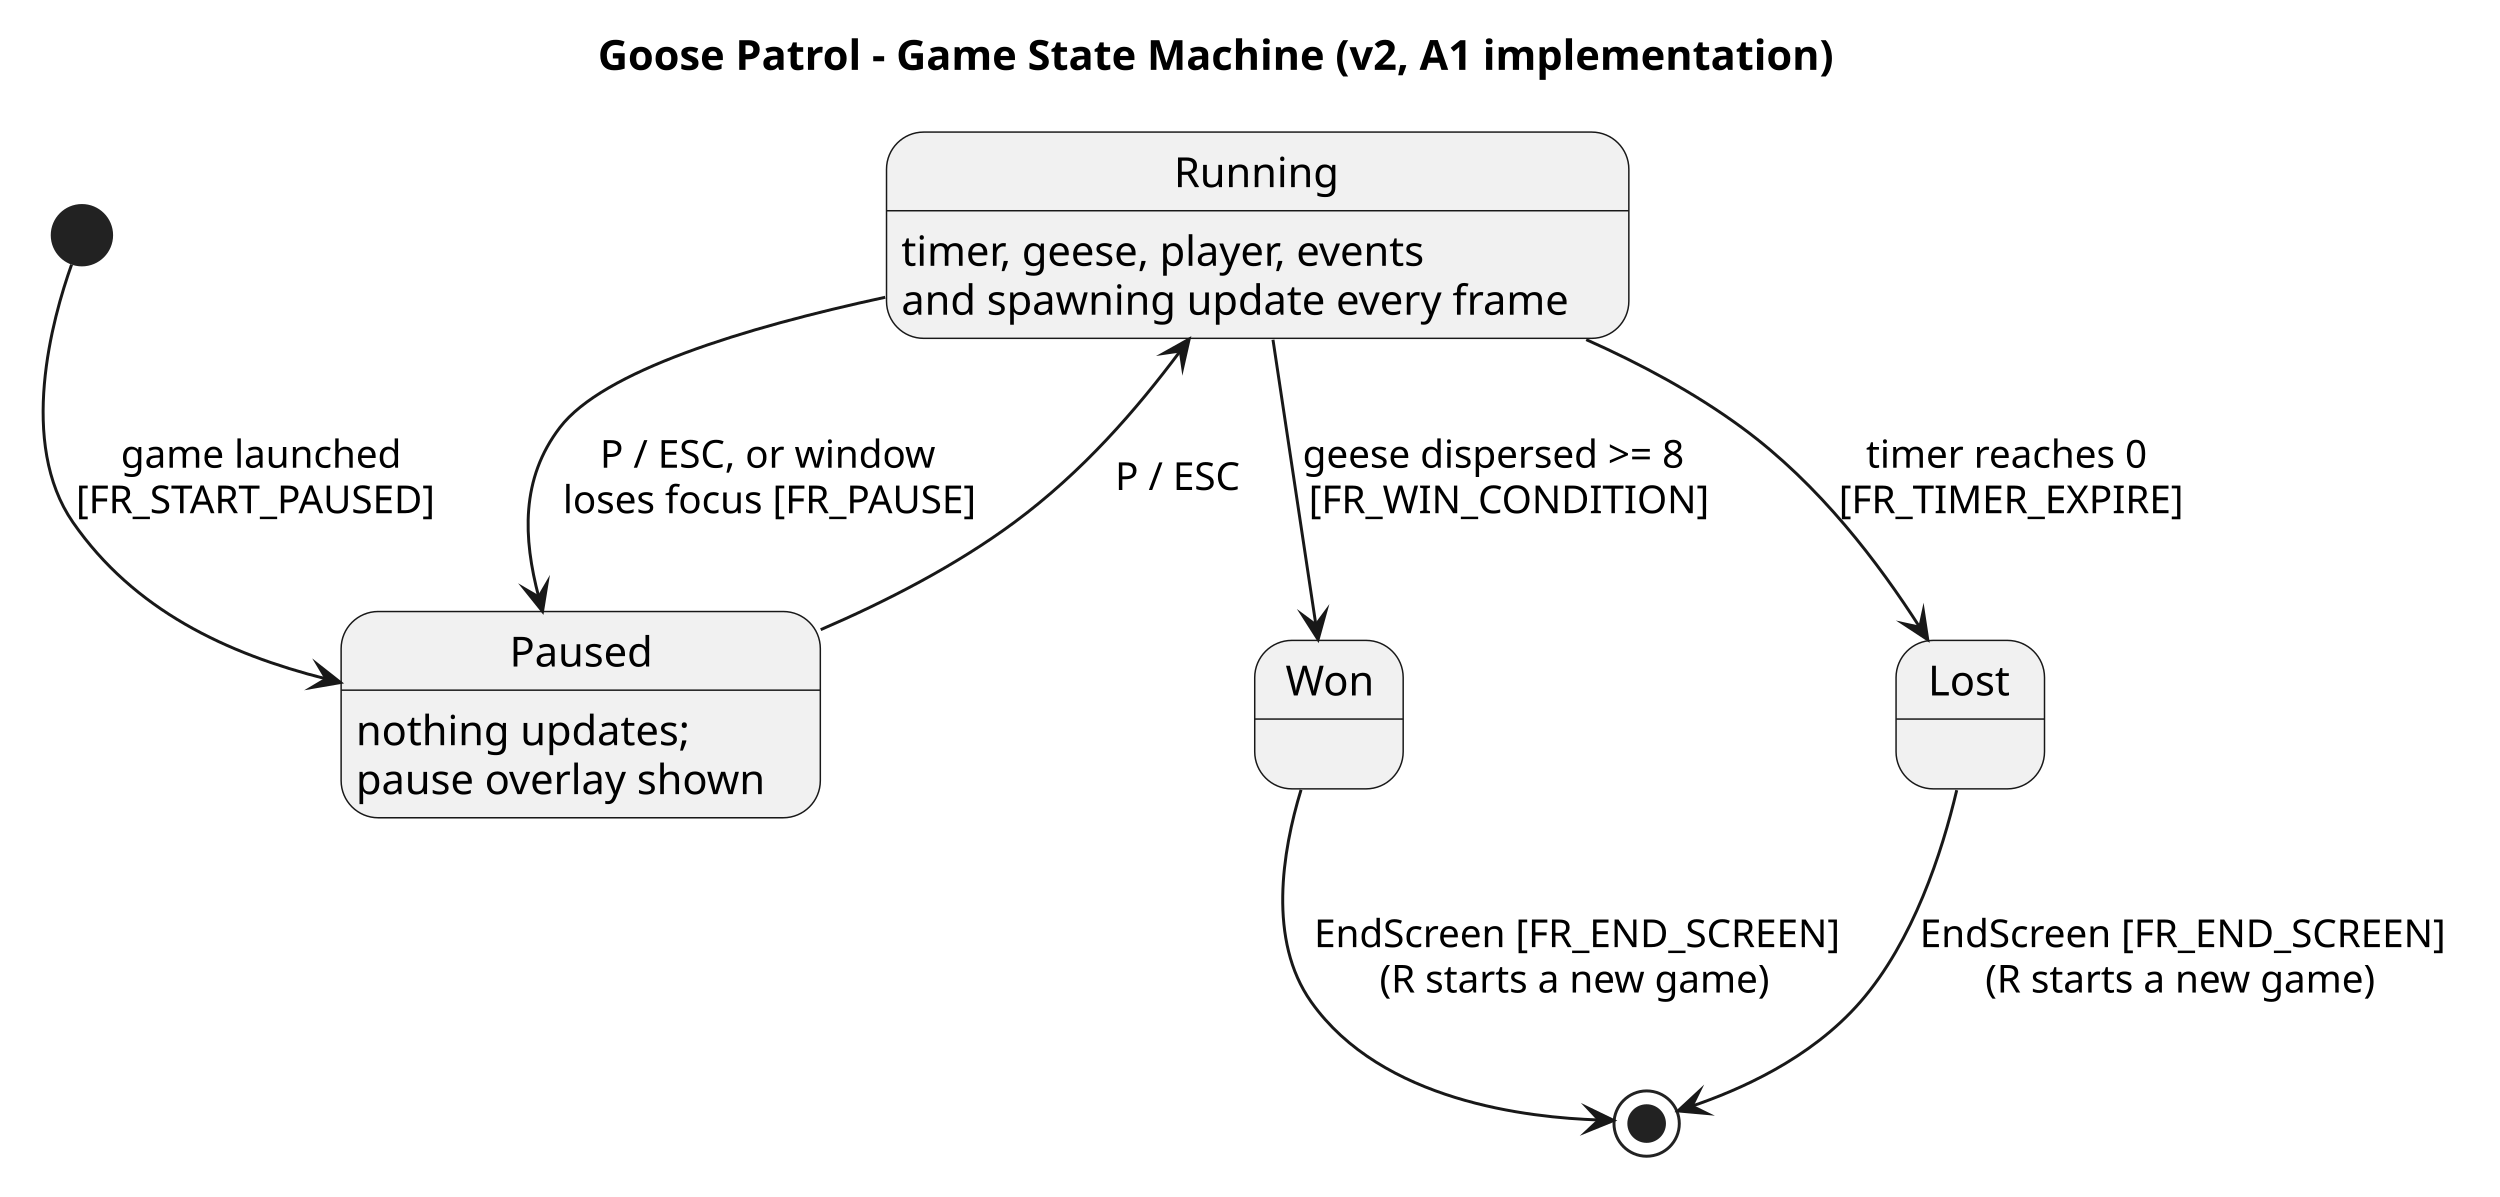
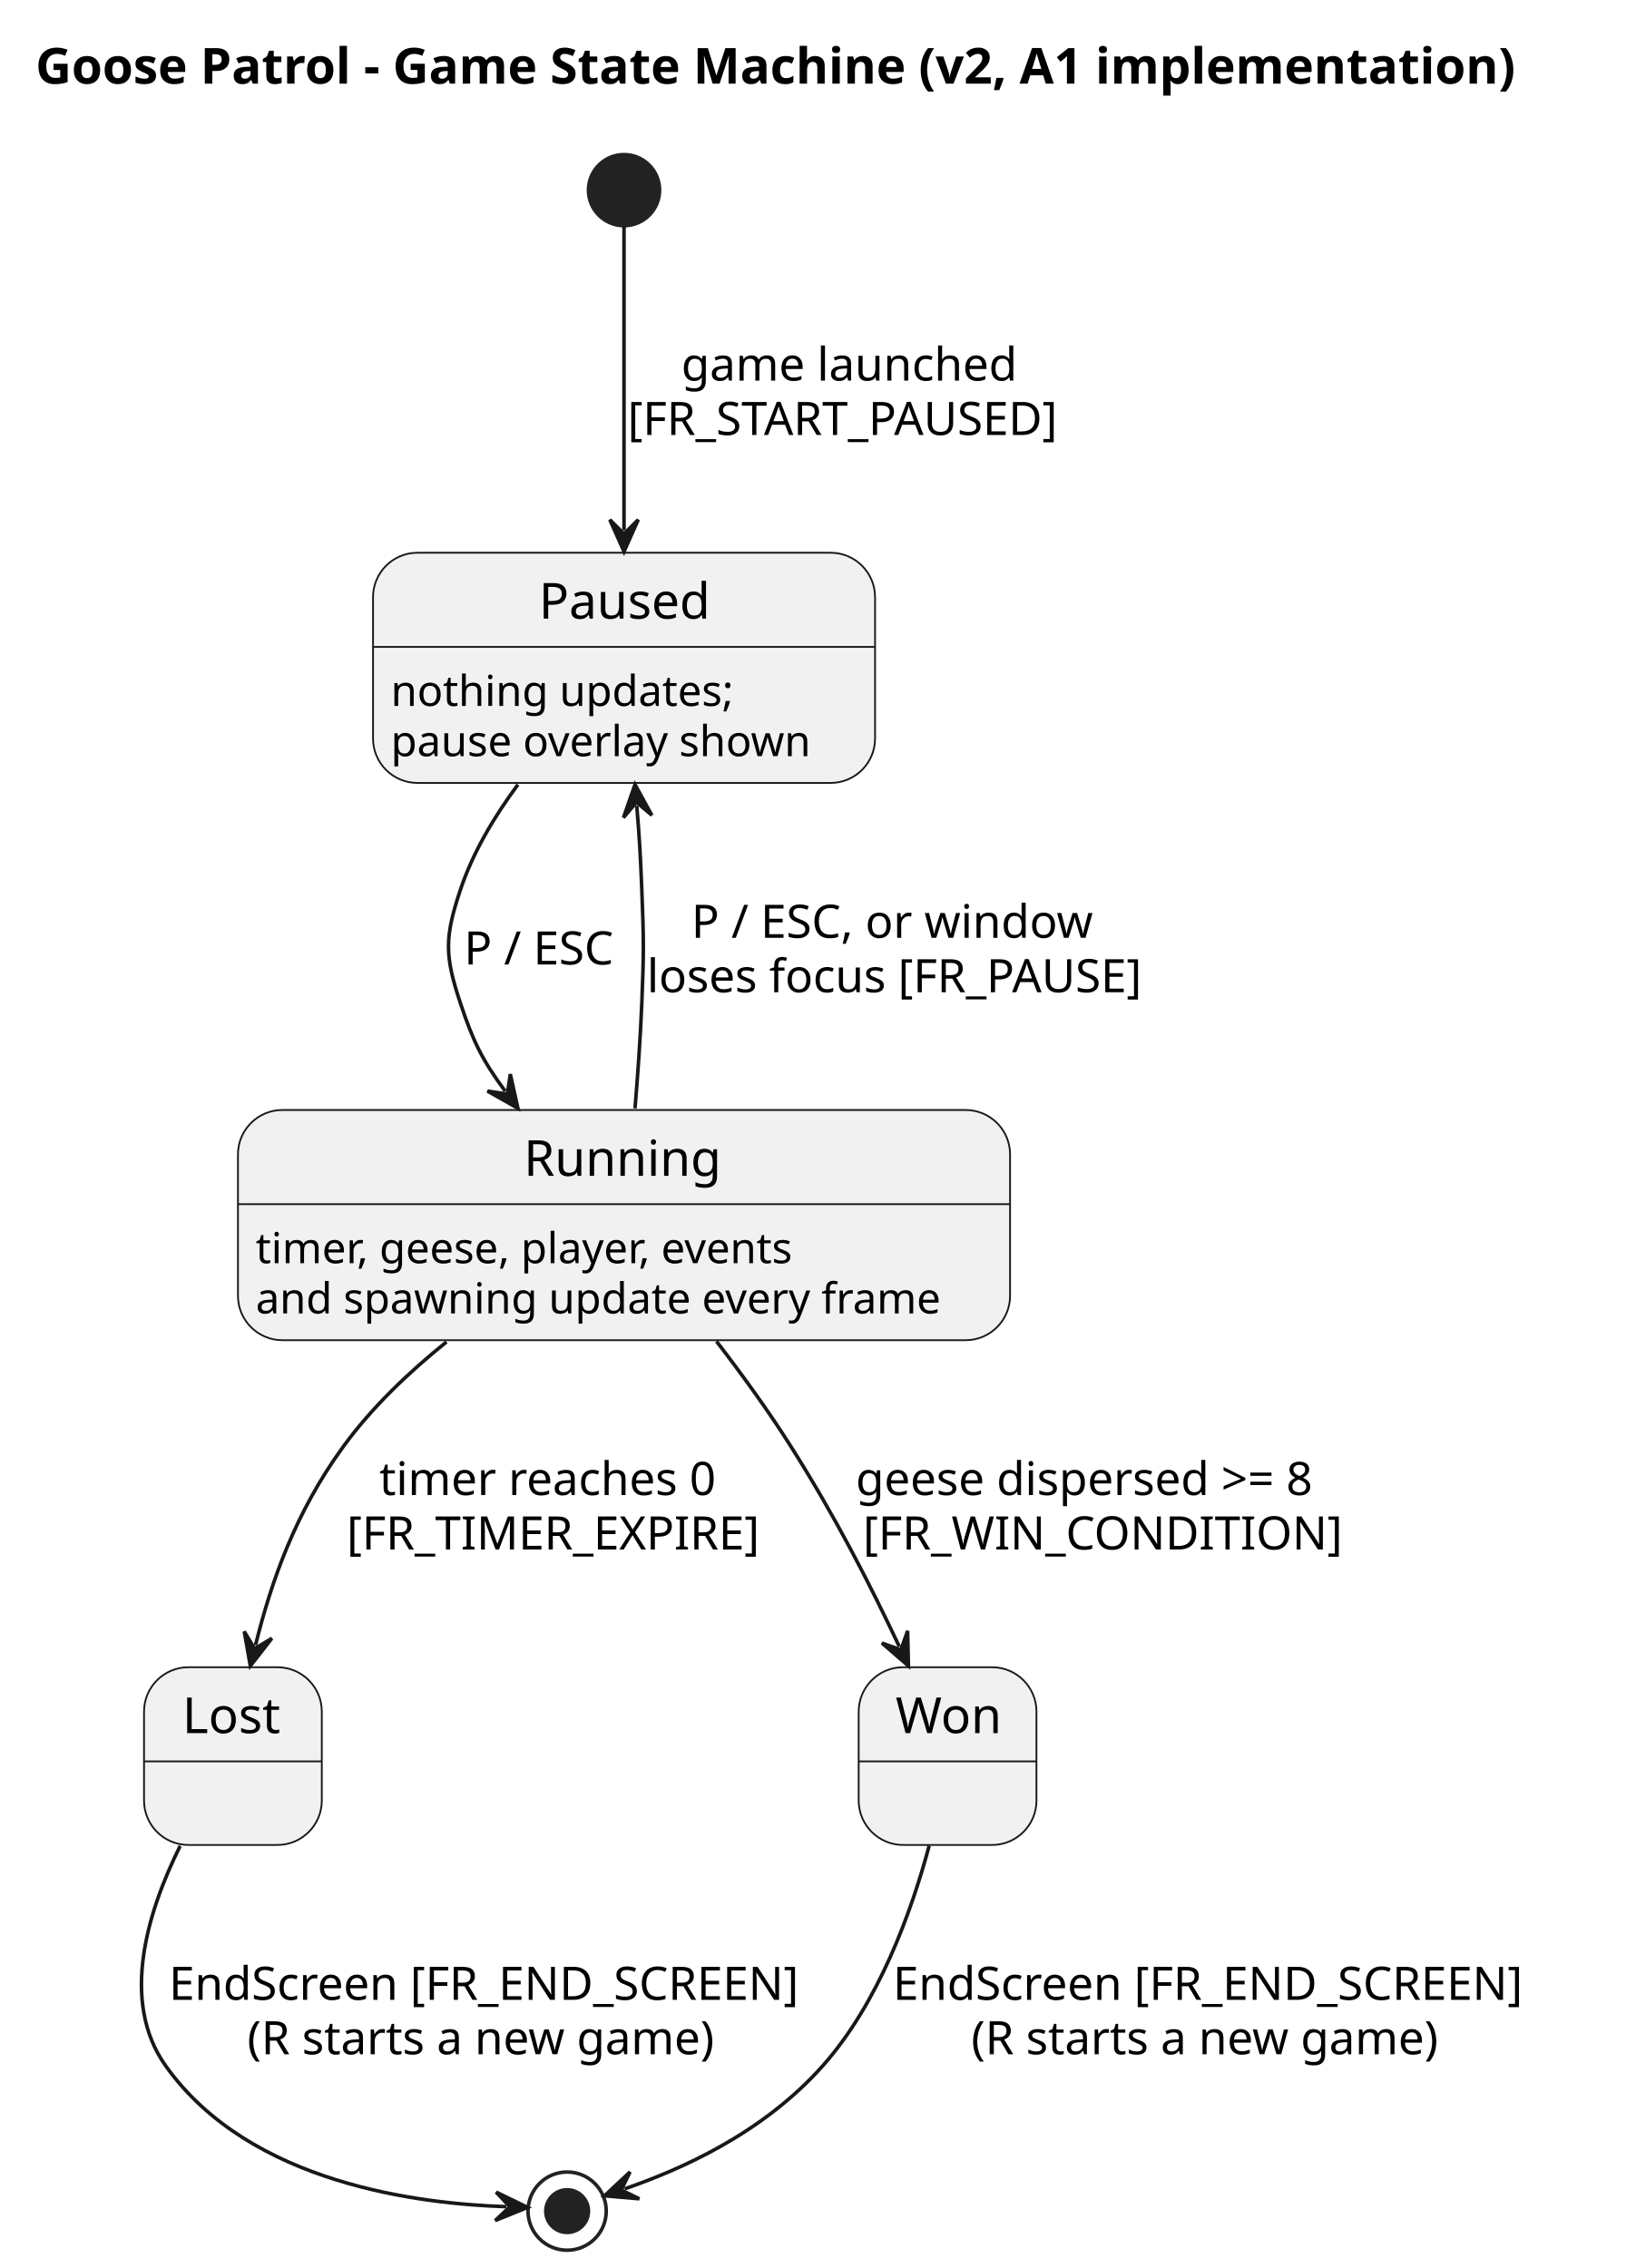
- <svg xmlns="http://www.w3.org/2000/svg" version="1.1" data-diagram-type="STATE" style="width:842px;height:403px;background:#FFFFFF;" width="842px" height="403px" viewBox="0 0 842 403" zoomAndPan="magnify" preserveAspectRatio="none" contentStyleType="text/css">
+ <svg xmlns="http://www.w3.org/2000/svg" contentStyleType="text/css" data-diagram-type="STATE" height="638px" preserveAspectRatio="none" style="width:460px;height:638px;background:#FFFFFF;" version="1.1" viewBox="0 0 460 638" width="460px" zoomAndPan="magnify">
  <defs />
-   <g font-family="sans-serif" lengthAdjust="spacing">
-     <g class="title" data-source-line="1">
-       <text x="201.369" y="23.535" fill="#000" font-size="14" textLength="432.729" font-weight="700">Goose Patrol - Game State Machine (v2, A1 implementation)</text>
+   <g>
+     <text fill="#000000" font-family="sans-serif" font-size="14" font-weight="bold" lengthAdjust="spacing" textLength="432.728" x="10" y="23.535">Goose Patrol - Game State Machine (v2, A1 implementation)</text>
+     <ellipse cx="175.506" cy="53.488" fill="#222222" rx="10" ry="10" style="stroke:#222222;stroke-width:1;" />
+     <g id="Paused">
+       <rect fill="#F1F1F1" height="64.754" rx="12.5" ry="12.5" style="stroke:#181818;stroke-width:0.5;" width="141.195" x="104.916" y="155.488" />
+       <line style="stroke:#181818;stroke-width:0.5;" x1="104.916" x2="246.112" y1="181.977" y2="181.977" />
+       <text fill="#000000" font-family="sans-serif" font-size="14" lengthAdjust="spacing" textLength="47.906" x="151.561" y="174.023">Paused</text>
+       <text fill="#000000" font-family="sans-serif" font-size="12" lengthAdjust="spacing" textLength="99.217" x="109.916" y="198.578">nothing updates;</text>
+       <text fill="#000000" font-family="sans-serif" font-size="12" lengthAdjust="spacing" textLength="121.195" x="109.916" y="212.711">pause overlay shown</text>
    </g>
-     <g class="entity" data-qualified-name="Running" id="ent0001" data-source-line="7">
-       <rect x="298.58" y="44.488" width="250.016" height="69.465" fill="#F1F1F1" style="stroke:#181818;stroke-width:0.5;" rx="12.5" ry="12.5" />
-       <line x1="298.58" y1="70.977" x2="548.596" y2="70.977" style="stroke:#181818;stroke-width:0.5;" />
-       <text x="395.396" y="63.023" fill="#000" font-size="14" textLength="56.383">Running</text>
-       <text x="303.58" y="89.512" fill="#000" font-size="14" textLength="187.065">timer, geese, player, events</text>
-       <text x="303.58" y="106" fill="#000" font-size="14" textLength="230.016">and spawning update every frame</text>
+     <g id="Running">
+       <rect fill="#F1F1F1" height="64.754" rx="12.5" ry="12.5" style="stroke:#181818;stroke-width:0.5;" width="217.156" x="66.926" y="312.248" />
+       <line style="stroke:#181818;stroke-width:0.5;" x1="66.926" x2="284.082" y1="338.737" y2="338.737" />
+       <text fill="#000000" font-family="sans-serif" font-size="14" lengthAdjust="spacing" textLength="56.383" x="147.313" y="330.783">Running</text>
+       <text fill="#000000" font-family="sans-serif" font-size="12" lengthAdjust="spacing" textLength="160.342" x="71.926" y="355.338">timer, geese, player, events</text>
+       <text fill="#000000" font-family="sans-serif" font-size="12" lengthAdjust="spacing" textLength="197.156" x="71.926" y="369.471">and spawning update every frame</text>
    </g>
-     <g class="entity" data-qualified-name="Paused" id="ent0002" data-source-line="8">
-       <rect x="114.89" y="205.958" width="161.395" height="69.465" fill="#F1F1F1" style="stroke:#181818;stroke-width:0.5;" rx="12.5" ry="12.5" />
-       <line x1="114.89" y1="232.447" x2="276.285" y2="232.447" style="stroke:#181818;stroke-width:0.5;" />
-       <text x="171.634" y="224.493" fill="#000" font-size="14" textLength="47.906">Paused</text>
-       <text x="119.89" y="250.982" fill="#000" font-size="14" textLength="115.753">nothing updates;</text>
-       <text x="119.89" y="267.47" fill="#000" font-size="14" textLength="141.395">pause overlay shown</text>
+     <g id="Lost">
+       <rect fill="#F1F1F1" height="50" rx="12.5" ry="12.5" style="stroke:#181818;stroke-width:0.5;" width="50" x="40.506" y="468.998" />
+       <line style="stroke:#181818;stroke-width:0.5;" x1="40.506" x2="90.506" y1="495.487" y2="495.487" />
+       <text fill="#000000" font-family="sans-serif" font-size="14" lengthAdjust="spacing" textLength="28.438" x="51.287" y="487.533">Lost</text>
    </g>
-     <g class="start_entity" data-qualified-name=".start." id="ent0003" data-source-line="2">
-       <ellipse cx="27.59" cy="79.218" rx="10" ry="10" fill="#222" style="stroke:#222;stroke-width:1;" />
+     <g id="Won">
+       <rect fill="#F1F1F1" height="50" rx="12.5" ry="12.5" style="stroke:#181818;stroke-width:0.5;" width="50" x="241.506" y="468.998" />
+       <line style="stroke:#181818;stroke-width:0.5;" x1="241.506" x2="291.506" y1="495.487" y2="495.487" />
+       <text fill="#000000" font-family="sans-serif" font-size="14" lengthAdjust="spacing" textLength="29.265" x="251.874" y="487.533">Won</text>
    </g>
-     <g class="entity" data-qualified-name="Lost" id="ent0007" data-source-line="5">
-       <rect x="638.59" y="215.688" width="50" height="50" fill="#F1F1F1" style="stroke:#181818;stroke-width:0.5;" rx="12.5" ry="12.5" />
-       <line x1="638.59" y1="242.177" x2="688.59" y2="242.177" style="stroke:#181818;stroke-width:0.5;" />
-       <text x="649.371" y="234.223" fill="#000" font-size="14" textLength="28.438">Lost</text>
+     <ellipse cx="159.506" cy="621.998" fill="transparent" rx="11" ry="11" style="stroke:#222222;stroke-width:1;" />
+     <ellipse cx="159.506" cy="621.998" fill="#222222" rx="6" ry="6" style="stroke:#222222;stroke-width:1;" />
+     <g id="link_*start*_Paused">
+       <path d="M175.506,63.588 C175.506,82.168 175.506,119.218 175.506,149.188 " fill="transparent" id="*start*-to-Paused" style="stroke:#181818;stroke-width:1;" />
+       <polygon fill="#181818" points="175.506,155.188,179.506,146.188,175.506,150.188,171.506,146.188,175.506,155.188" style="stroke:#181818;stroke-width:1;" />
+       <text fill="#000000" font-family="sans-serif" font-size="13" lengthAdjust="spacing" textLength="96.002" x="191.617" y="107.057">game launched</text>
+       <text fill="#000000" font-family="sans-serif" font-size="13" lengthAdjust="spacing" textLength="126.223" x="176.506" y="122.367">[FR_START_PAUSED]</text>
    </g>
-     <g class="entity" data-qualified-name="Won" id="ent0009" data-source-line="6">
-       <rect x="422.59" y="215.688" width="50" height="50" fill="#F1F1F1" style="stroke:#181818;stroke-width:0.5;" rx="12.5" ry="12.5" />
-       <line x1="422.59" y1="242.177" x2="472.59" y2="242.177" style="stroke:#181818;stroke-width:0.5;" />
-       <text x="432.958" y="234.223" fill="#000" font-size="14" textLength="29.265">Won</text>
+     <g id="link_Paused_Running">
+       <path d="M145.666,220.708 C139.066,229.618 133.006,239.758 129.506,250.248 C125.016,263.738 125.016,268.748 129.506,282.248 C133.006,292.728 135.495,298.047 142.095,306.957 " fill="transparent" id="Paused-to-Running" style="stroke:#181818;stroke-width:1;" />
+       <polygon fill="#181818" points="145.666,311.778,143.523,302.165,142.69,307.76,137.095,306.927,145.666,311.778" style="stroke:#181818;stroke-width:1;" />
+       <text fill="#000000" font-family="sans-serif" font-size="13" lengthAdjust="spacing" textLength="45.272" x="130.506" y="271.317">P / ESC</text>
    </g>
-     <g class="end_entity" data-qualified-name=".end." id="ent0011" data-source-line="9">
-       <ellipse cx="554.59" cy="378.418" rx="11" ry="11" fill="none" style="stroke:#222;stroke-width:1;" />
-       <ellipse cx="554.59" cy="378.418" rx="6" ry="6" fill="#222" style="stroke:#222;stroke-width:1;" />
+     <g id="link_Running_Paused">
+       <path d="M178.596,311.798 C179.386,302.298 180.116,291.858 180.506,282.248 C181.086,268.038 181.086,264.458 180.506,250.248 C180.116,240.628 179.883,236.168 179.093,226.668 " fill="transparent" id="Running-to-Paused" style="stroke:#181818;stroke-width:1;" />
+       <polygon fill="#181818" points="178.596,220.688,175.356,229.989,179.011,225.671,183.328,229.326,178.596,220.688" style="stroke:#181818;stroke-width:1;" />
+       <text fill="#000000" font-family="sans-serif" font-size="13" lengthAdjust="spacing" textLength="118.942" x="194.445" y="263.817">P / ESC, or window</text>
+       <text fill="#000000" font-family="sans-serif" font-size="13" lengthAdjust="spacing" textLength="143.94" x="181.946" y="279.127">loses focus [FR_PAUSE]</text>
    </g>
-     <g class="link" data-entity-1="ent0003" data-entity-2="ent0002" id="lnk4" data-source-line="2" data-link-type="dependency">
-       <path d="M24.11,89.118 C17.63,107.288 6,149.188 24.59,175.958 C45.1,205.488 76.193,220.131 109.843,228.651" style="stroke:#181818;stroke-width:1;" fill="none" id="*start*-to-Paused" />
-       <polygon points="114.69,229.878,106.947,223.792,109.843,228.651,104.984,231.547,114.69,229.878" fill="#181818" style="stroke:#181818;stroke-width:1;stroke-linejoin:miter;stroke-miterlimit:10;" />
-       <text x="40.701" y="157.527" fill="#000" font-size="13" textLength="96.002">game launched</text>
-       <text x="25.59" y="172.837" fill="#000" font-size="13" textLength="126.223">[FR_START_PAUSED]</text>
+     <g id="link_Running_Lost">
+       <path d="M125.586,377.478 C114.916,386.058 104.466,396.038 96.506,406.998 C83.076,425.488 76.395,444.566 71.855,462.816 " fill="transparent" id="Running-to-Lost" style="stroke:#181818;stroke-width:1;" />
+       <polygon fill="#181818" points="70.406,468.638,76.46,460.87,71.613,463.786,68.697,458.939,70.406,468.638" style="stroke:#181818;stroke-width:1;" />
+       <text fill="#000000" font-family="sans-serif" font-size="13" lengthAdjust="spacing" textLength="98.103" x="106.682" y="420.567">timer reaches 0</text>
+       <text fill="#000000" font-family="sans-serif" font-size="13" lengthAdjust="spacing" textLength="116.454" x="97.506" y="435.877">[FR_TIMER_EXPIRE]</text>
    </g>
-     <g class="link" data-entity-1="ent0002" data-entity-2="ent0001" id="lnk5" data-source-line="3" data-link-type="dependency">
-       <path d="M276.42,212.068 C298.66,202.488 322.02,190.428 341.59,175.958 C364.63,158.898 382.568,138.235 397.518,118.215" style="stroke:#181818;stroke-width:1;" fill="none" id="Paused-to-Running" />
-       <polygon points="400.51,114.208,391.92,119.026,397.518,118.215,398.33,123.813,400.51,114.208" fill="#181818" style="stroke:#181818;stroke-width:1;stroke-linejoin:miter;stroke-miterlimit:10;" />
-       <text x="375.57" y="165.027" fill="#000" font-size="13" textLength="45.271">P / ESC</text>
+     <g id="link_Running_Won">
+       <path d="M201.516,377.328 C208.676,386.638 216.206,397.008 222.506,406.998 C235.136,426.988 244.635,445.623 252.935,463.203 " fill="transparent" id="Running-to-Won" style="stroke:#181818;stroke-width:1;" />
+       <polygon fill="#181818" points="255.496,468.628,255.271,458.782,253.362,464.107,248.037,462.197,255.496,468.628" style="stroke:#181818;stroke-width:1;" />
+       <text fill="#000000" font-family="sans-serif" font-size="13" lengthAdjust="spacing" textLength="139.052" x="240.676" y="420.567">geese dispersed &gt;= 8</text>
+       <text fill="#000000" font-family="sans-serif" font-size="13" lengthAdjust="spacing" textLength="134.964" x="242.72" y="435.877">[FR_WIN_CONDITION]</text>
    </g>
-     <g class="link" data-entity-1="ent0001" data-entity-2="ent0002" id="lnk6" data-source-line="4" data-link-type="dependency">
-       <path d="M298.14,100.118 C249.96,110.538 203,125.108 188.59,143.958 C175.32,161.288 176.198,181.123 181.448,201.073" style="stroke:#181818;stroke-width:1;" fill="none" id="Running-to-Paused" />
-       <polygon points="182.72,205.908,184.298,196.187,181.448,201.073,176.561,198.223,182.72,205.908" fill="#181818" style="stroke:#181818;stroke-width:1;stroke-linejoin:miter;stroke-miterlimit:10;" />
-       <text x="202.089" y="157.527" fill="#000" font-size="13" textLength="118.942">P / ESC, or window</text>
-       <text x="189.59" y="172.837" fill="#000" font-size="13" textLength="143.939">loses focus [FR_PAUSE]</text>
+     <g id="link_Won_*end*">
+       <path d="M261.326,519.228 C256.306,537.888 247.116,563.388 231.506,580.998 C214.346,600.368 191.126,610.385 175.676,615.735 " fill="transparent" id="Won-to-*end*" style="stroke:#181818;stroke-width:1;" />
+       <polygon fill="#181818" points="170.006,617.698,179.82,618.533,174.731,616.062,177.202,610.973,170.006,617.698" style="stroke:#181818;stroke-width:1;" />
+       <text fill="#000000" font-family="sans-serif" font-size="13" lengthAdjust="spacing" textLength="179.886" x="251.126" y="562.567">EndScreen [FR_END_SCREEN]</text>
+       <text fill="#000000" font-family="sans-serif" font-size="13" lengthAdjust="spacing" textLength="135.776" x="273.181" y="577.877">(R starts a new game)</text>
    </g>
-     <g class="link" data-entity-1="ent0001" data-entity-2="ent0007" id="lnk8" data-source-line="5" data-link-type="dependency">
-       <path d="M534.24,114.388 C552.6,122.558 570.79,132.358 586.59,143.958 C613.07,163.388 632.85,189.87 646.57,211.25" style="stroke:#181818;stroke-width:1;" fill="none" id="Running-to-Lost" />
-       <polygon points="649.27,215.458,647.776,205.723,646.57,211.25,641.043,210.044,649.27,215.458" fill="#181818" style="stroke:#181818;stroke-width:1;stroke-linejoin:miter;stroke-miterlimit:10;" />
-       <text x="628.476" y="157.527" fill="#000" font-size="13" textLength="98.103">timer reaches 0</text>
-       <text x="619.3" y="172.837" fill="#000" font-size="13" textLength="116.454">[FR_TIMER_EXPIRE]</text>
-     </g>
-     <g class="link" data-entity-1="ent0001" data-entity-2="ent0009" id="lnk10" data-source-line="6" data-link-type="dependency">
-       <path d="M428.74,114.428 C433.31,144.818 439.137,183.514 443.187,210.454" style="stroke:#181818;stroke-width:1;" fill="none" id="Running-to-Won" />
-       <polygon points="443.93,215.398,446.548,205.904,443.187,210.454,438.636,207.093,443.93,215.398" fill="#181818" style="stroke:#181818;stroke-width:1;stroke-linejoin:miter;stroke-miterlimit:10;" />
-       <text x="438.74" y="157.527" fill="#000" font-size="13" textLength="139.052">geese dispersed &gt;= 8</text>
-       <text x="440.784" y="172.837" fill="#000" font-size="13" textLength="134.964">[FR_WIN_CONDITION]</text>
-     </g>
-     <g class="link" data-entity-1="ent0009" data-entity-2="ent0011" id="lnk12" data-source-line="9" data-link-type="dependency">
-       <path d="M438.19,266.008 C431.83,286.878 426.98,316.748 441.59,337.418 C465.37,371.068 514.963,376.435 538.483,377.205" style="stroke:#181818;stroke-width:1;" fill="none" id="Won-to-*end*" />
-       <polygon points="543.48,377.368,534.616,373.076,538.483,377.205,534.354,381.072,543.48,377.368" fill="#181818" style="stroke:#181818;stroke-width:1;stroke-linejoin:miter;stroke-miterlimit:10;" />
-       <text x="442.59" y="318.987" fill="#000" font-size="13" textLength="179.886">EndScreen [FR_END_SCREEN]</text>
-       <text x="464.645" y="334.297" fill="#000" font-size="13" textLength="135.776">(R starts a new game)</text>
-     </g>
-     <g class="link" data-entity-1="ent0007" data-entity-2="ent0011" id="lnk13" data-source-line="10" data-link-type="dependency">
-       <path d="M659.03,266.128 C654.08,287.068 644.37,316.988 626.59,337.418 C609.59,356.938 585.37,367.229 569.86,372.539" style="stroke:#181818;stroke-width:1;" fill="none" id="Lost-to-*end*" />
-       <polygon points="565.13,374.158,574.94,375.028,569.86,372.539,572.349,367.459,565.13,374.158" fill="#181818" style="stroke:#181818;stroke-width:1;stroke-linejoin:miter;stroke-miterlimit:10;" />
-       <text x="646.58" y="318.987" fill="#000" font-size="13" textLength="179.886">EndScreen [FR_END_SCREEN]</text>
-       <text x="668.635" y="334.297" fill="#000" font-size="13" textLength="135.776">(R starts a new game)</text>
+     <g id="link_Lost_*end*">
+       <path d="M50.676,519.268 C41.506,537.708 33.716,562.888 46.506,580.998 C70.296,614.648 118.889,619.982 142.399,620.752 " fill="transparent" id="Lost-to-*end*" style="stroke:#181818;stroke-width:1;" />
+       <polygon fill="#181818" points="148.396,620.948,139.532,616.656,143.399,620.785,139.27,624.652,148.396,620.948" style="stroke:#181818;stroke-width:1;" />
+       <text fill="#000000" font-family="sans-serif" font-size="13" lengthAdjust="spacing" textLength="179.886" x="47.506" y="562.567">EndScreen [FR_END_SCREEN]</text>
+       <text fill="#000000" font-family="sans-serif" font-size="13" lengthAdjust="spacing" textLength="135.776" x="69.561" y="577.877">(R starts a new game)</text>
    </g>
  </g>
</svg>
